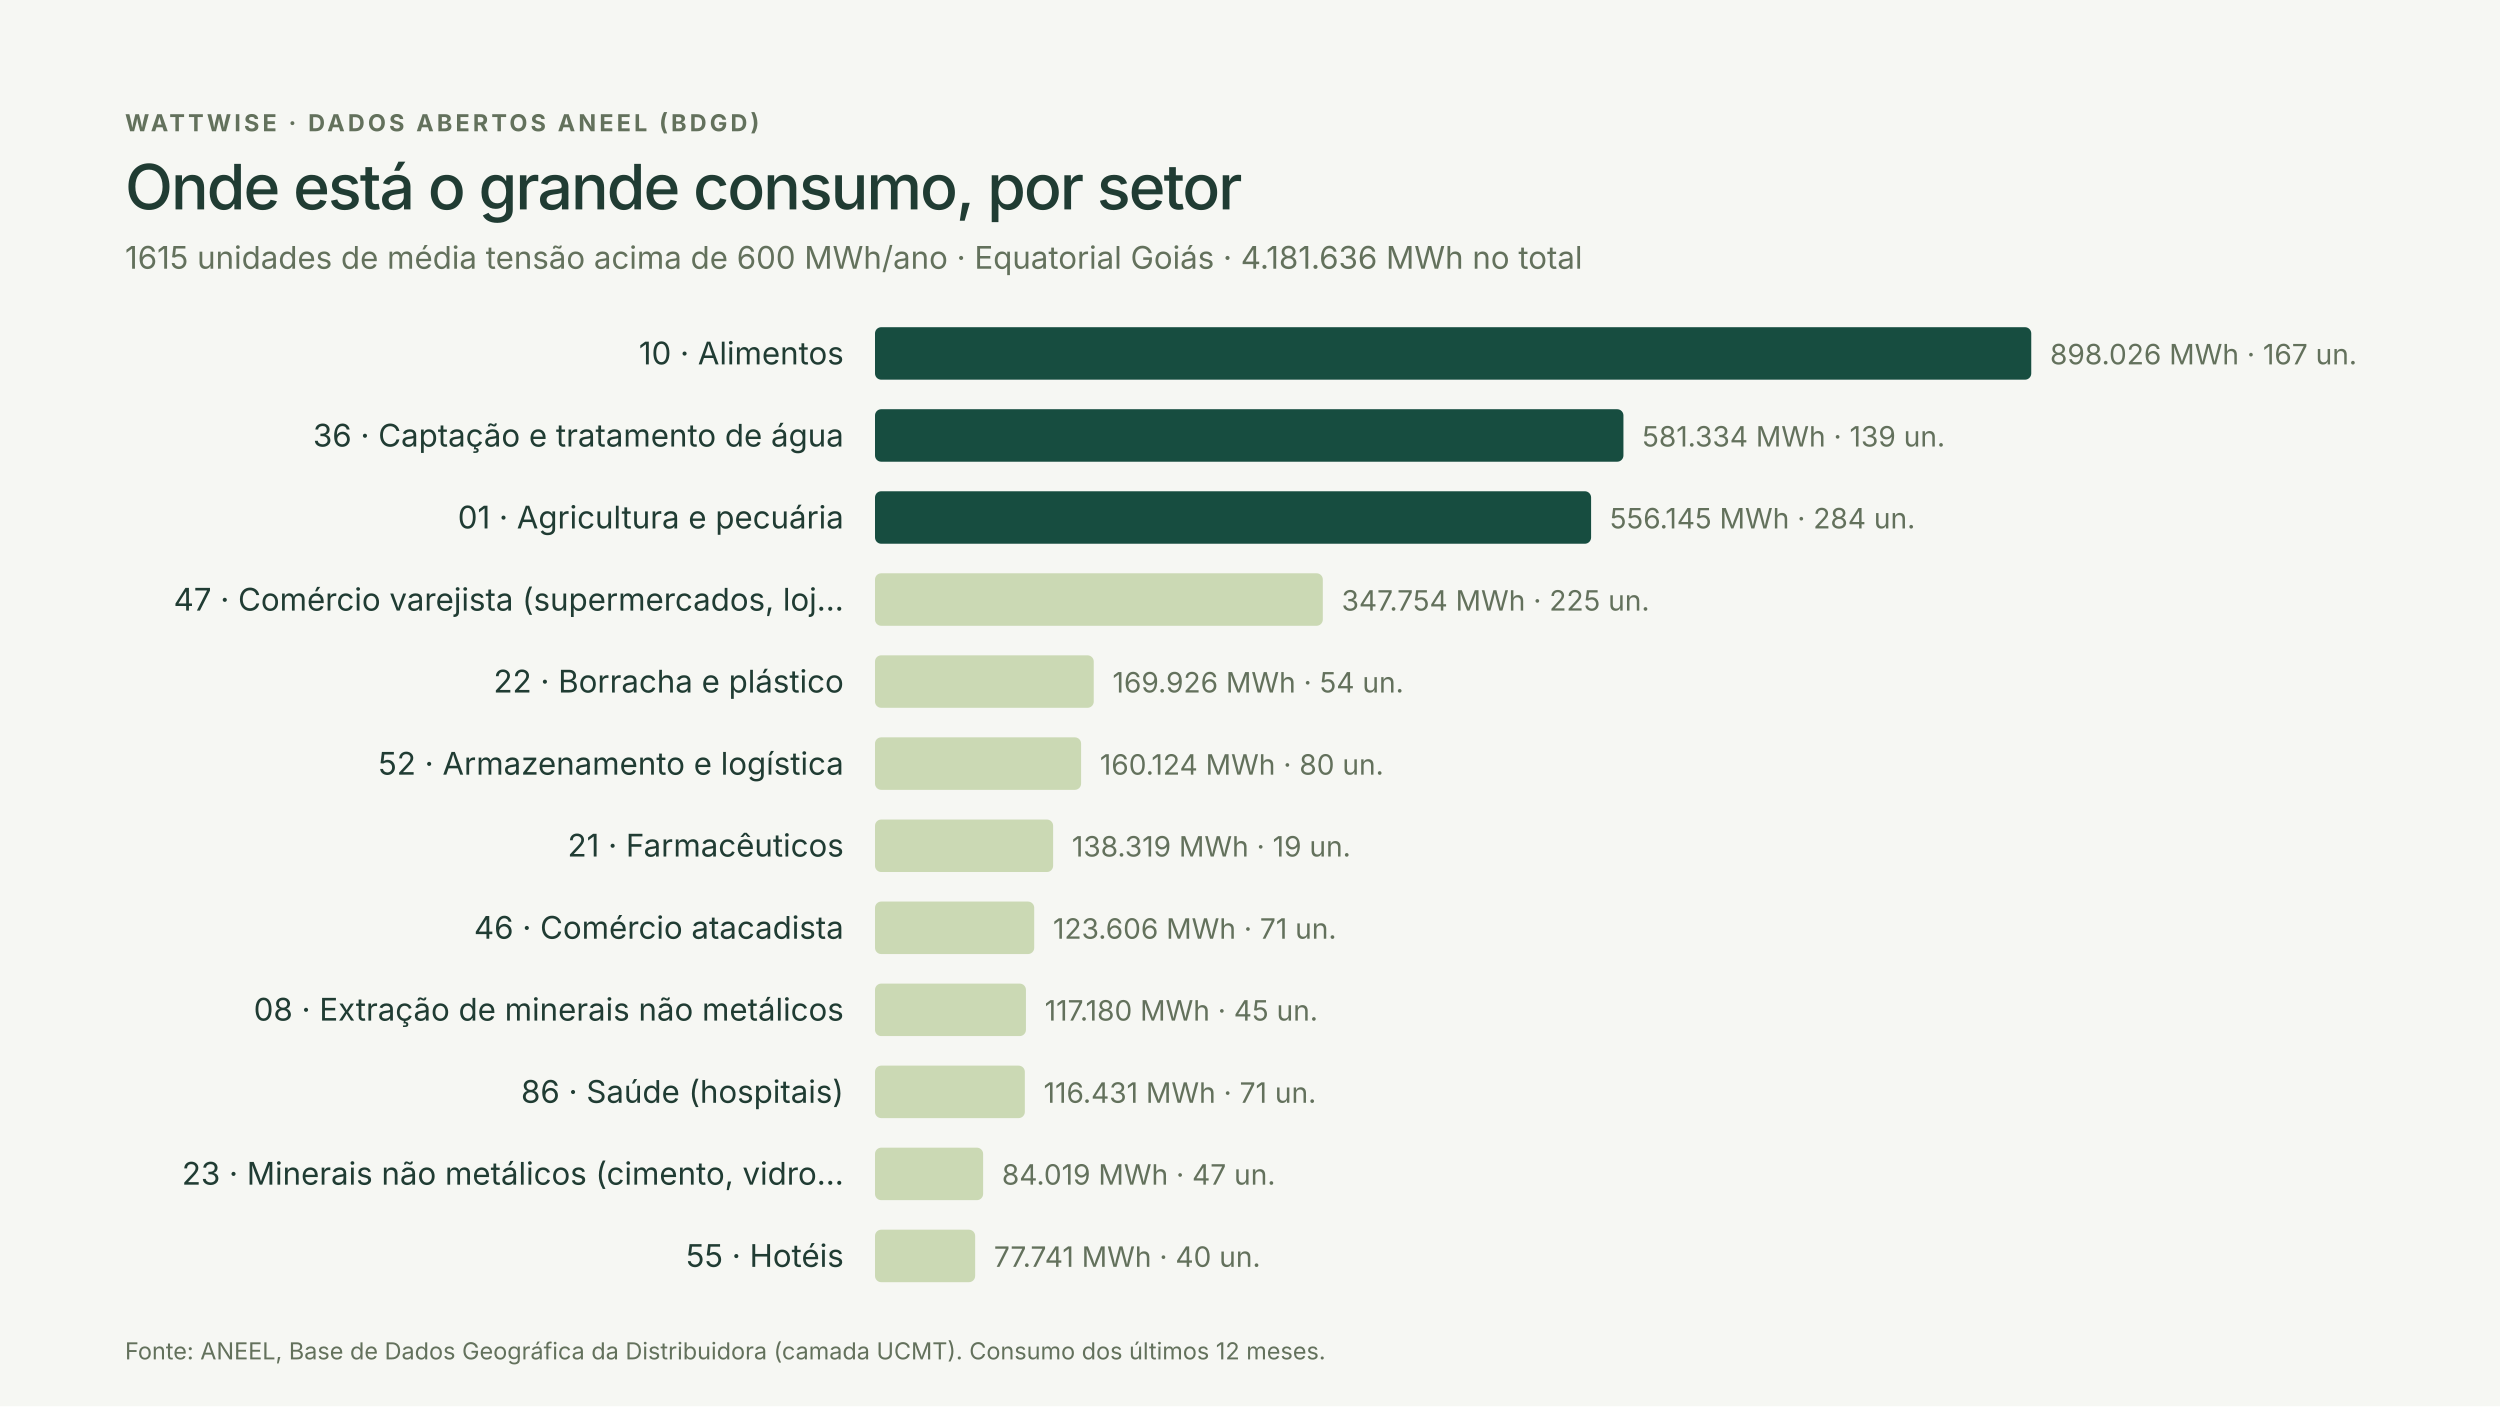
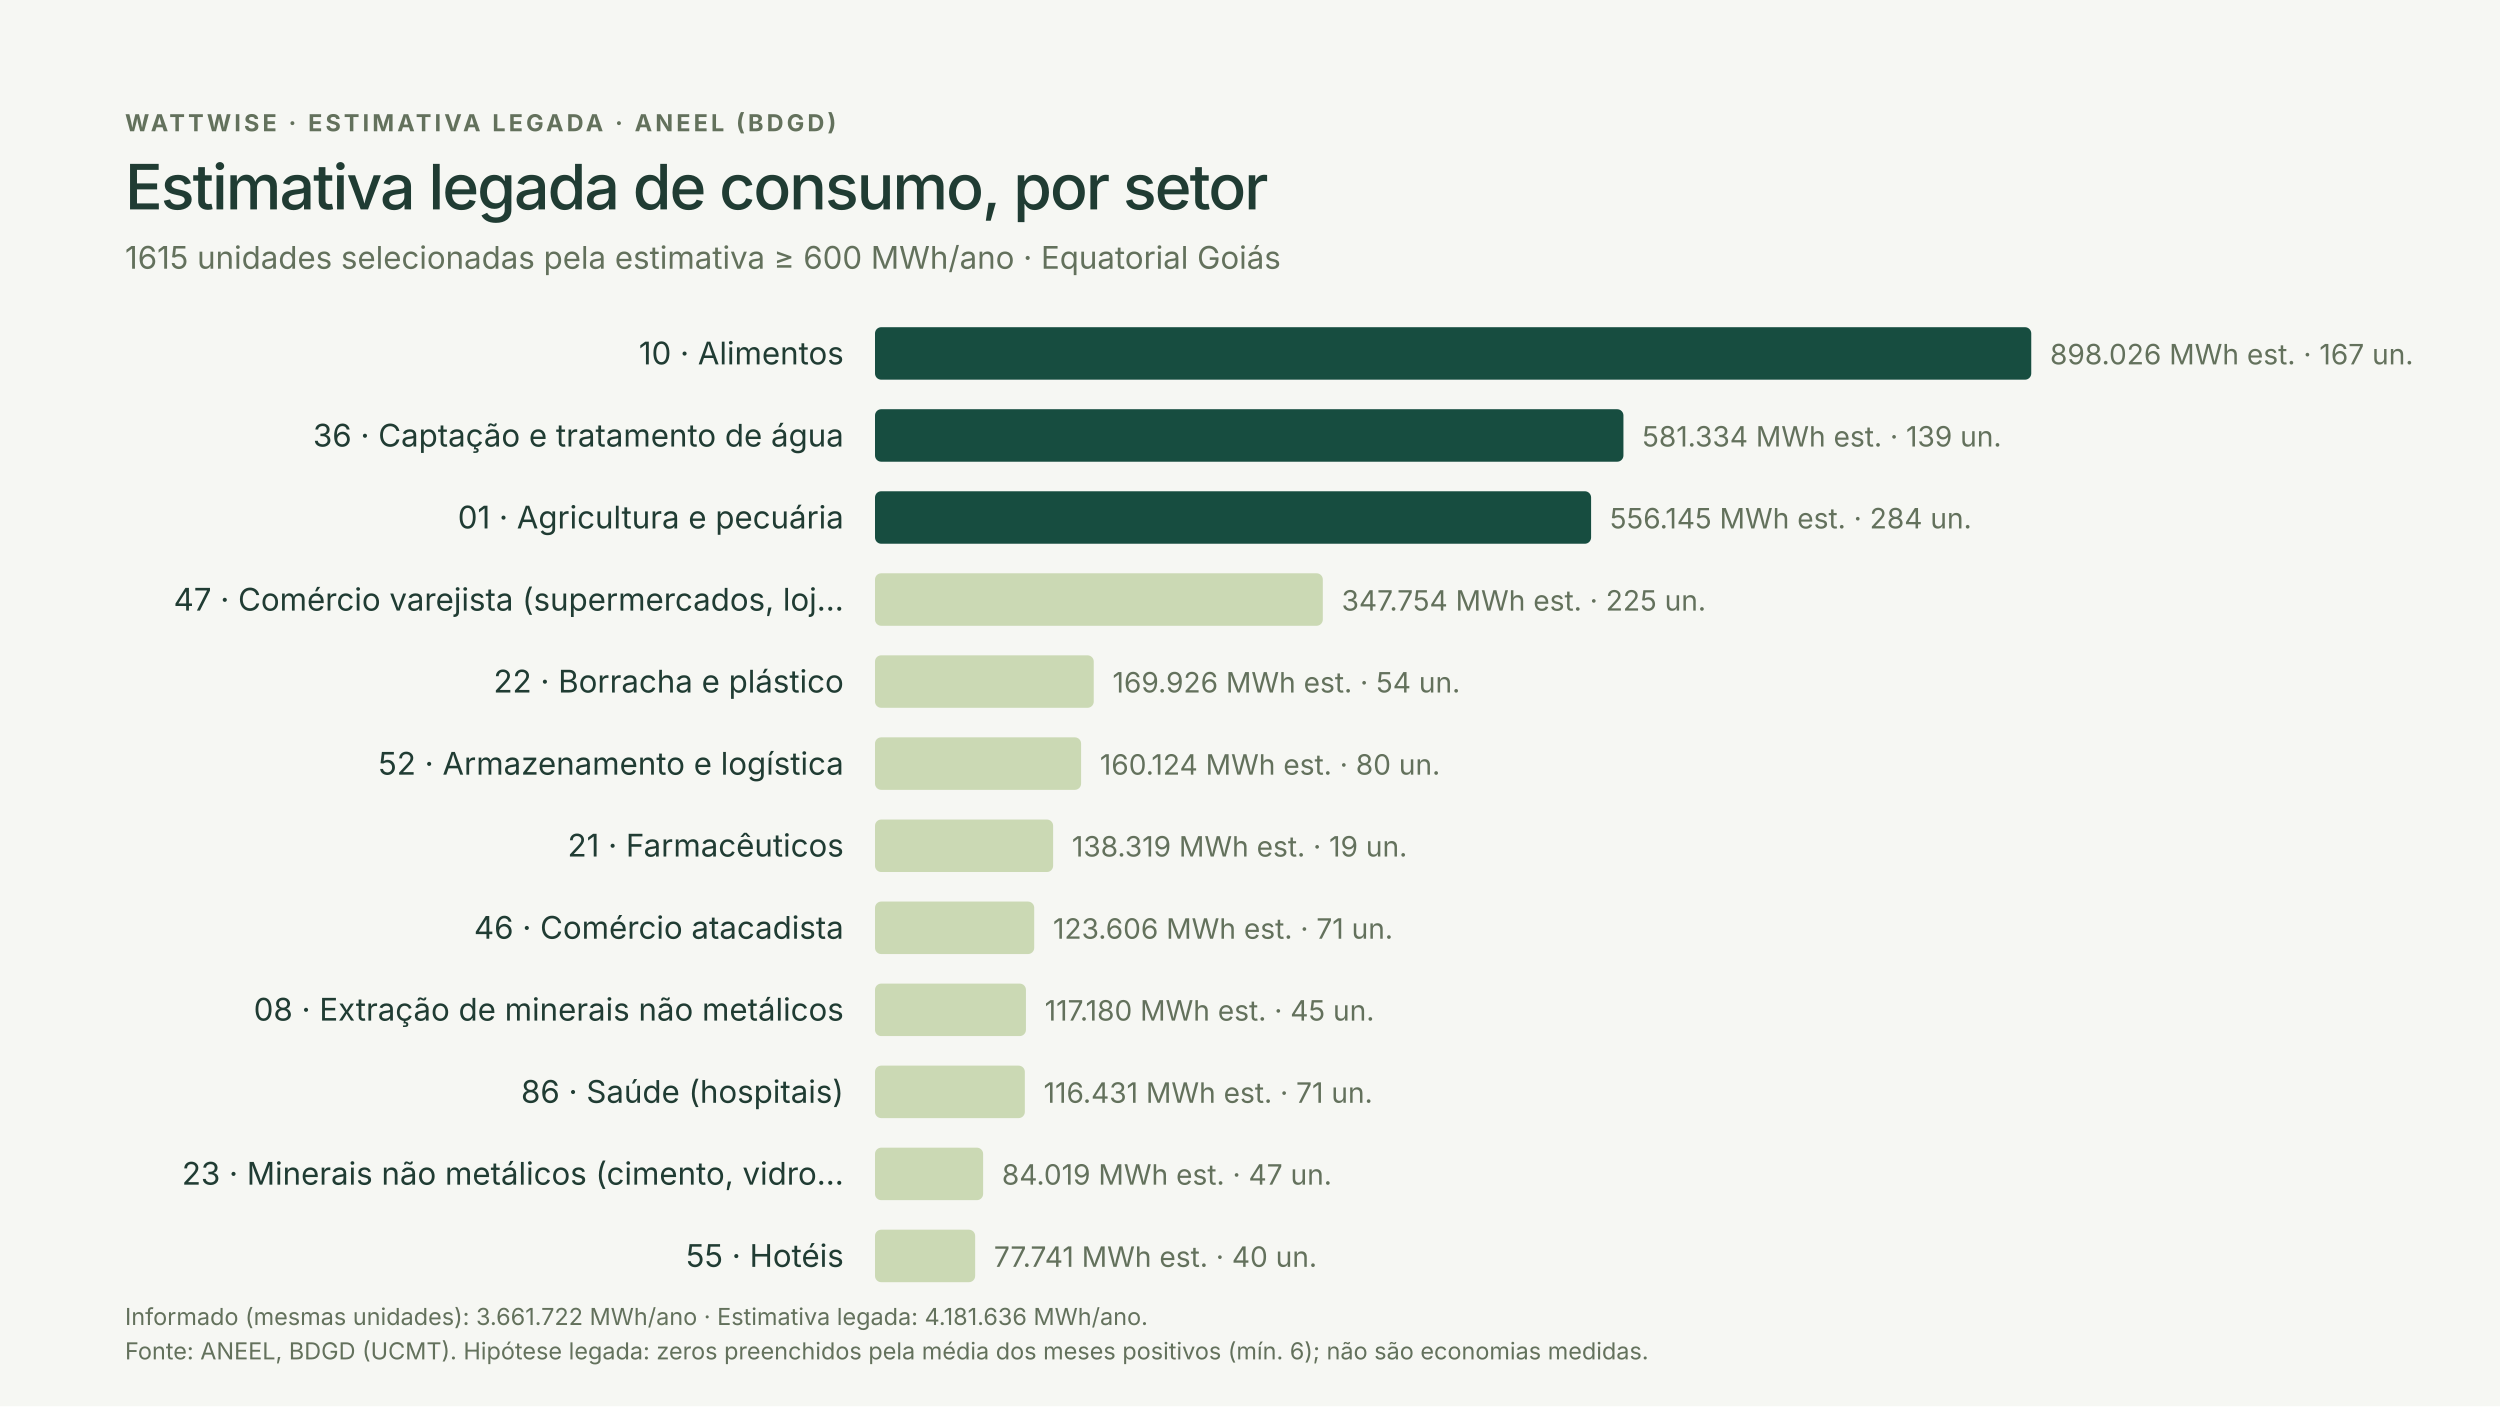
<svg xmlns="http://www.w3.org/2000/svg" width="1600" height="900" viewBox="0 0 1600 900" font-family="Inter, 'Segoe UI', Arial, sans-serif">
  <rect width="1600" height="900" fill="#F6F7F3" />
-   <text x="80" y="84" font-size="15" font-weight="700" letter-spacing="2" fill="#63715C">WATTWISE · DADOS ABERTOS ANEEL (BDGD)</text>
-   <text x="80" y="134" font-size="40" font-weight="550" letter-spacing="-1.2" fill="#203C33">Onde está o grande consumo, por setor</text>
-   <text x="80" y="172" font-size="20" fill="#63715C">1615 unidades de média tensão acima de 600 MWh/ano · Equatorial Goiás · 4.181.636 MWh no total</text>
+   <text x="80" y="84" font-size="15" font-weight="700" letter-spacing="2" fill="#63715C">WATTWISE · ESTIMATIVA LEGADA · ANEEL (BDGD)</text>
+   <text x="80" y="134" font-size="40" font-weight="550" letter-spacing="-1.2" fill="#203C33">Estimativa legada de consumo, por setor</text>
+   <text x="80" y="172" font-size="20" fill="#63715C">1615 unidades selecionadas pela estimativa ≥ 600 MWh/ano · Equatorial Goiás</text>
  <text x="540" y="233.2" font-size="20" text-anchor="end" fill="#203C33">10 · Alimentos</text>
  <rect x="560" y="209.4" width="740.0" height="33.6" rx="4" fill="#174D40" />
-   <text x="1312.0" y="233.2" font-size="18" fill="#63715C">898.026 MWh · 167 un.</text>
+   <text x="1312.0" y="233.2" font-size="18" fill="#63715C">898.026 MWh est. · 167 un.</text>
  <text x="540" y="285.8" font-size="20" text-anchor="end" fill="#203C33">36 · Captação e tratamento de água</text>
  <rect x="560" y="261.9" width="479.0" height="33.6" rx="4" fill="#174D40" />
-   <text x="1051.0" y="285.8" font-size="18" fill="#63715C">581.334 MWh · 139 un.</text>
+   <text x="1051.0" y="285.8" font-size="18" fill="#63715C">581.334 MWh est. · 139 un.</text>
  <text x="540" y="338.2" font-size="20" text-anchor="end" fill="#203C33">01 · Agricultura e pecuária</text>
  <rect x="560" y="314.4" width="458.3" height="33.6" rx="4" fill="#174D40" />
-   <text x="1030.3" y="338.2" font-size="18" fill="#63715C">556.145 MWh · 284 un.</text>
+   <text x="1030.3" y="338.2" font-size="18" fill="#63715C">556.145 MWh est. · 284 un.</text>
  <text x="540" y="390.8" font-size="20" text-anchor="end" fill="#203C33">47 · Comércio varejista (supermercados, loj…</text>
  <rect x="560" y="366.9" width="286.6" height="33.6" rx="4" fill="#CBD9B4" />
-   <text x="858.6" y="390.8" font-size="18" fill="#63715C">347.754 MWh · 225 un.</text>
+   <text x="858.6" y="390.8" font-size="18" fill="#63715C">347.754 MWh est. · 225 un.</text>
  <text x="540" y="443.2" font-size="20" text-anchor="end" fill="#203C33">22 · Borracha e plástico</text>
  <rect x="560" y="419.4" width="140.0" height="33.6" rx="4" fill="#CBD9B4" />
-   <text x="712.0" y="443.2" font-size="18" fill="#63715C">169.926 MWh · 54 un.</text>
+   <text x="712.0" y="443.2" font-size="18" fill="#63715C">169.926 MWh est. · 54 un.</text>
  <text x="540" y="495.8" font-size="20" text-anchor="end" fill="#203C33">52 · Armazenamento e logística</text>
  <rect x="560" y="471.9" width="131.9" height="33.6" rx="4" fill="#CBD9B4" />
-   <text x="703.9" y="495.8" font-size="18" fill="#63715C">160.124 MWh · 80 un.</text>
+   <text x="703.9" y="495.8" font-size="18" fill="#63715C">160.124 MWh est. · 80 un.</text>
  <text x="540" y="548.2" font-size="20" text-anchor="end" fill="#203C33">21 · Farmacêuticos</text>
  <rect x="560" y="524.5" width="114.0" height="33.6" rx="4" fill="#CBD9B4" />
-   <text x="686.0" y="548.2" font-size="18" fill="#63715C">138.319 MWh · 19 un.</text>
+   <text x="686.0" y="548.2" font-size="18" fill="#63715C">138.319 MWh est. · 19 un.</text>
  <text x="540" y="600.8" font-size="20" text-anchor="end" fill="#203C33">46 · Comércio atacadista</text>
  <rect x="560" y="577.0" width="101.9" height="33.6" rx="4" fill="#CBD9B4" />
-   <text x="673.9" y="600.8" font-size="18" fill="#63715C">123.606 MWh · 71 un.</text>
+   <text x="673.9" y="600.8" font-size="18" fill="#63715C">123.606 MWh est. · 71 un.</text>
  <text x="540" y="653.2" font-size="20" text-anchor="end" fill="#203C33">08 · Extração de minerais não metálicos</text>
  <rect x="560" y="629.5" width="96.6" height="33.6" rx="4" fill="#CBD9B4" />
-   <text x="668.6" y="653.2" font-size="18" fill="#63715C">117.180 MWh · 45 un.</text>
+   <text x="668.6" y="653.2" font-size="18" fill="#63715C">117.180 MWh est. · 45 un.</text>
  <text x="540" y="705.8" font-size="20" text-anchor="end" fill="#203C33">86 · Saúde (hospitais)</text>
  <rect x="560" y="682.0" width="95.9" height="33.6" rx="4" fill="#CBD9B4" />
-   <text x="667.9" y="705.8" font-size="18" fill="#63715C">116.431 MWh · 71 un.</text>
+   <text x="667.9" y="705.8" font-size="18" fill="#63715C">116.431 MWh est. · 71 un.</text>
  <text x="540" y="758.2" font-size="20" text-anchor="end" fill="#203C33">23 · Minerais não metálicos (cimento, vidro…</text>
  <rect x="560" y="734.5" width="69.2" height="33.6" rx="4" fill="#CBD9B4" />
-   <text x="641.2" y="758.2" font-size="18" fill="#63715C">84.019 MWh · 47 un.</text>
+   <text x="641.2" y="758.2" font-size="18" fill="#63715C">84.019 MWh est. · 47 un.</text>
  <text x="540" y="810.8" font-size="20" text-anchor="end" fill="#203C33">55 · Hotéis</text>
  <rect x="560" y="787.0" width="64.1" height="33.6" rx="4" fill="#CBD9B4" />
-   <text x="636.1" y="810.8" font-size="18" fill="#63715C">77.741 MWh · 40 un.</text>
-   <text x="80" y="870" font-size="15" fill="#63715C">Fonte: ANEEL, Base de Dados Geográfica da Distribuidora (camada UCMT). Consumo dos últimos 12 meses.</text>
+   <text x="636.1" y="810.8" font-size="18" fill="#63715C">77.741 MWh est. · 40 un.</text>
+   <text x="80" y="848" font-size="15" fill="#63715C">Informado (mesmas unidades): 3.661.722 MWh/ano · Estimativa legada: 4.181.636 MWh/ano.</text>
+   <text x="80" y="870" font-size="15" fill="#63715C">Fonte: ANEEL, BDGD (UCMT). Hipótese legada: zeros preenchidos pela média dos meses positivos (mín. 6); não são economias medidas.</text>
</svg>
